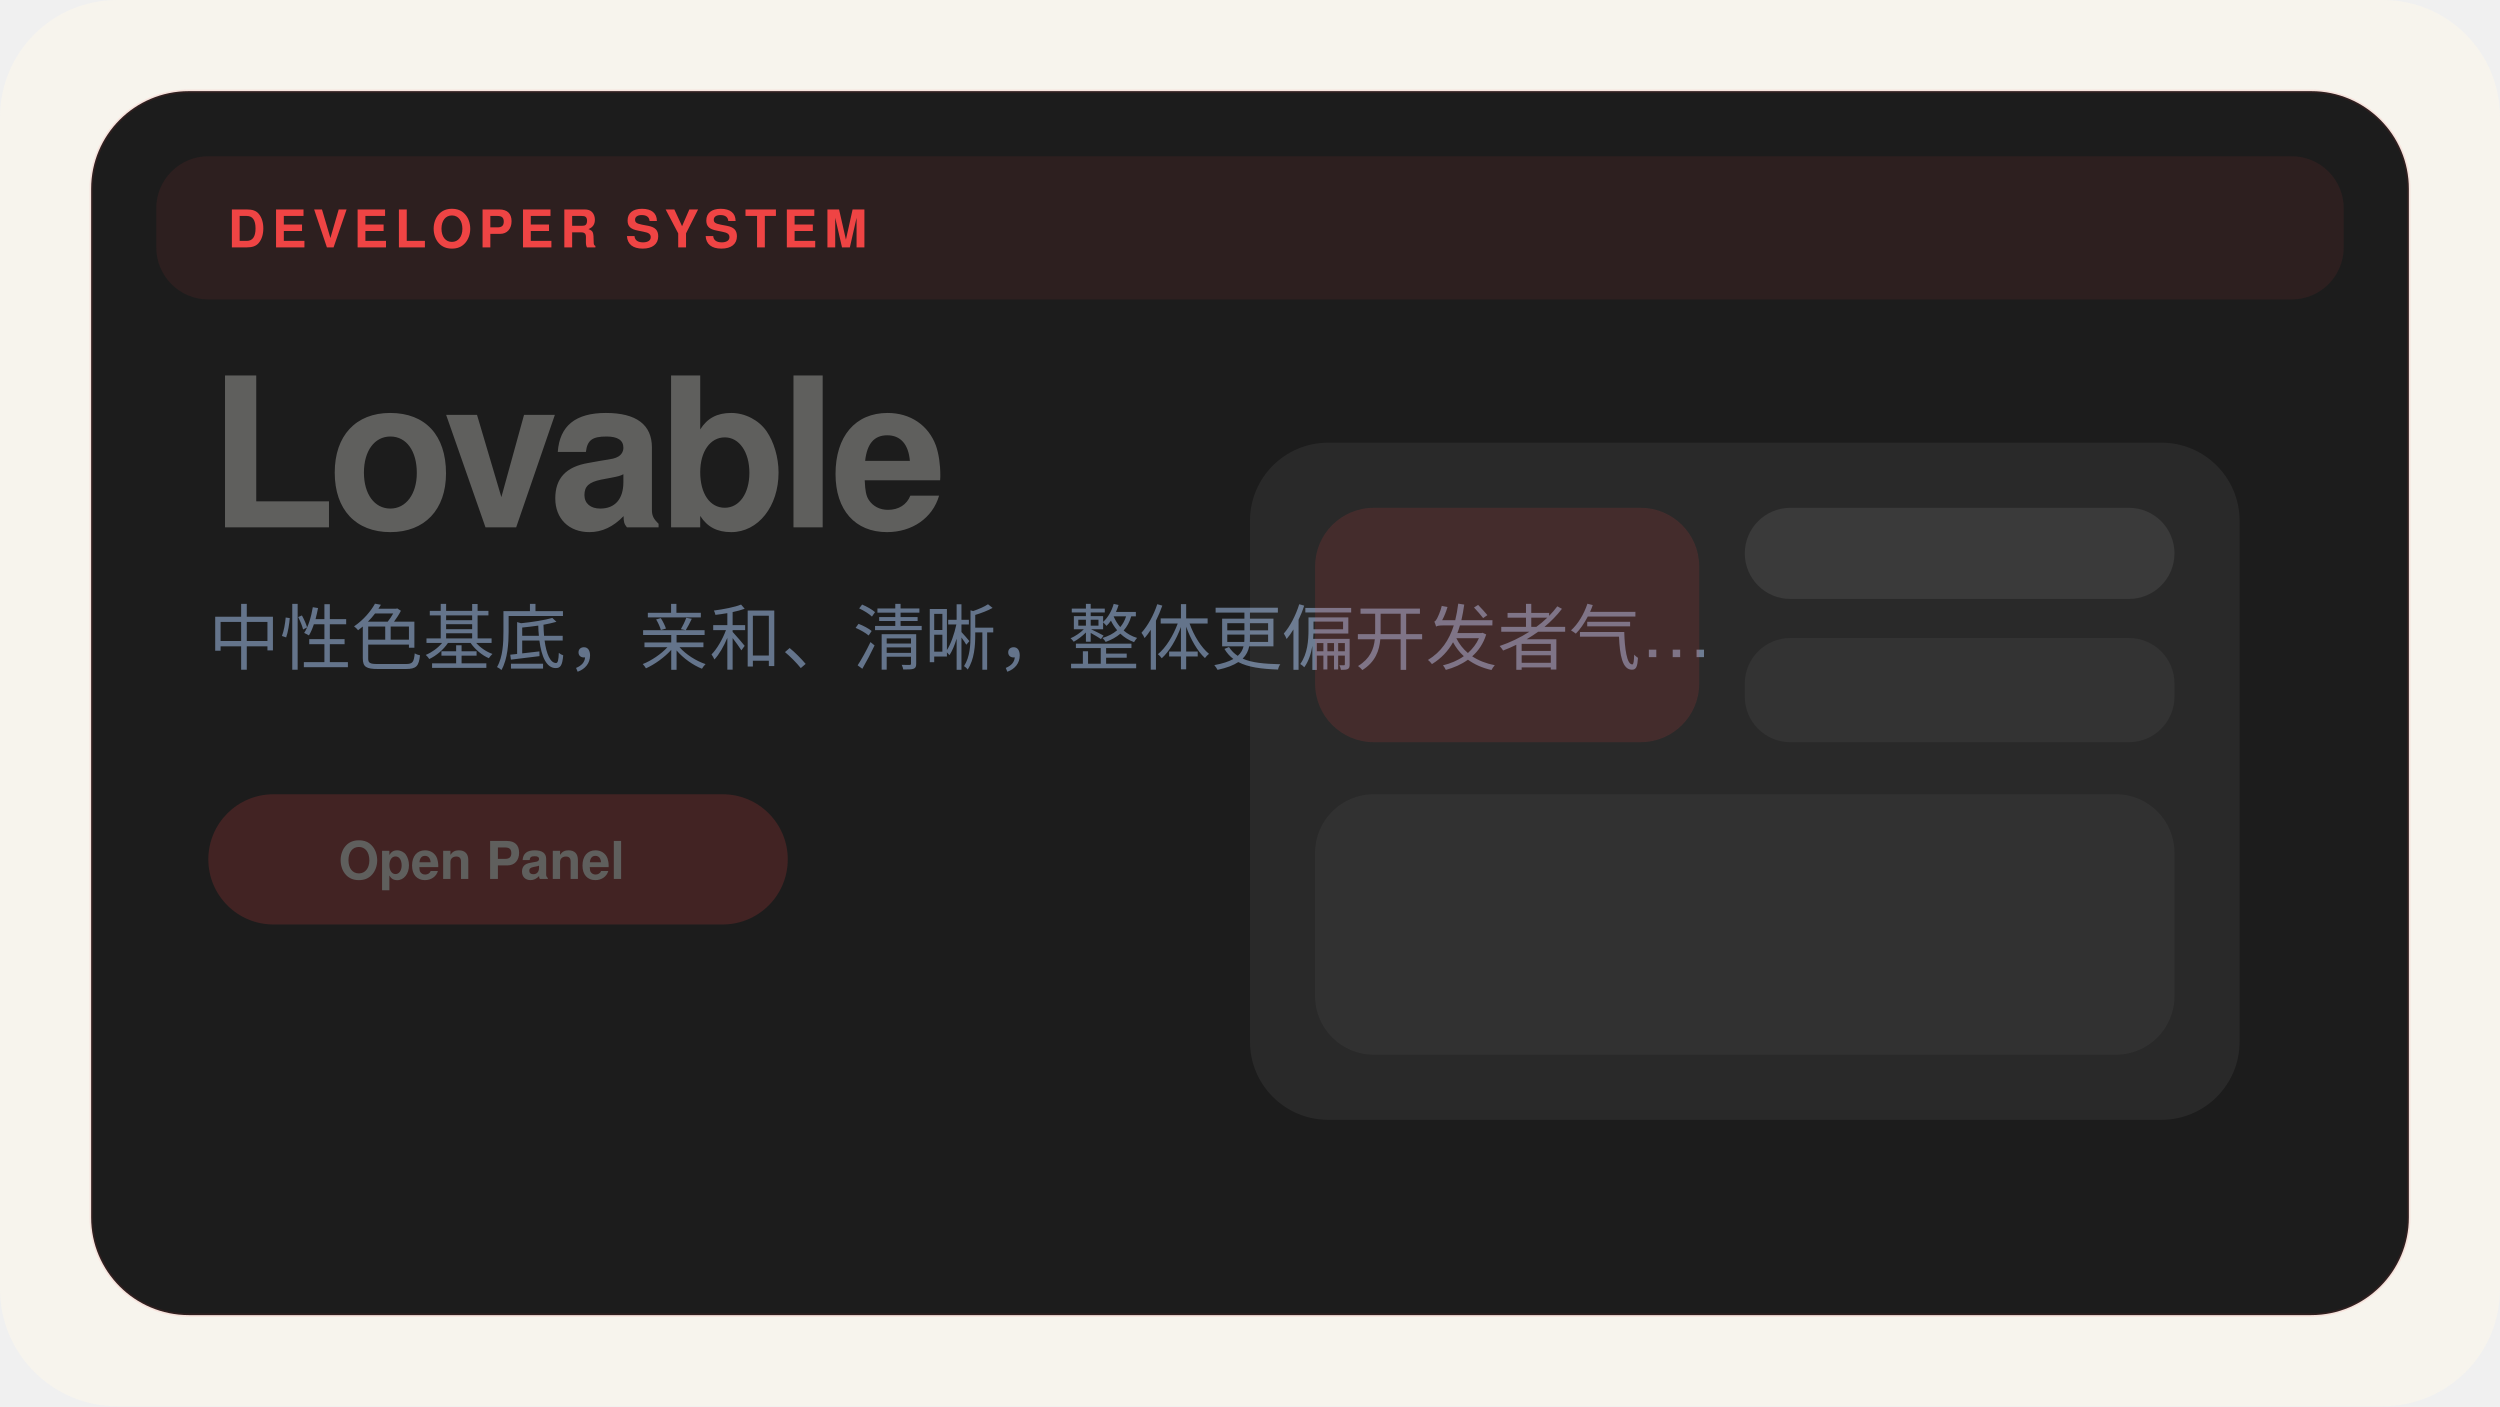
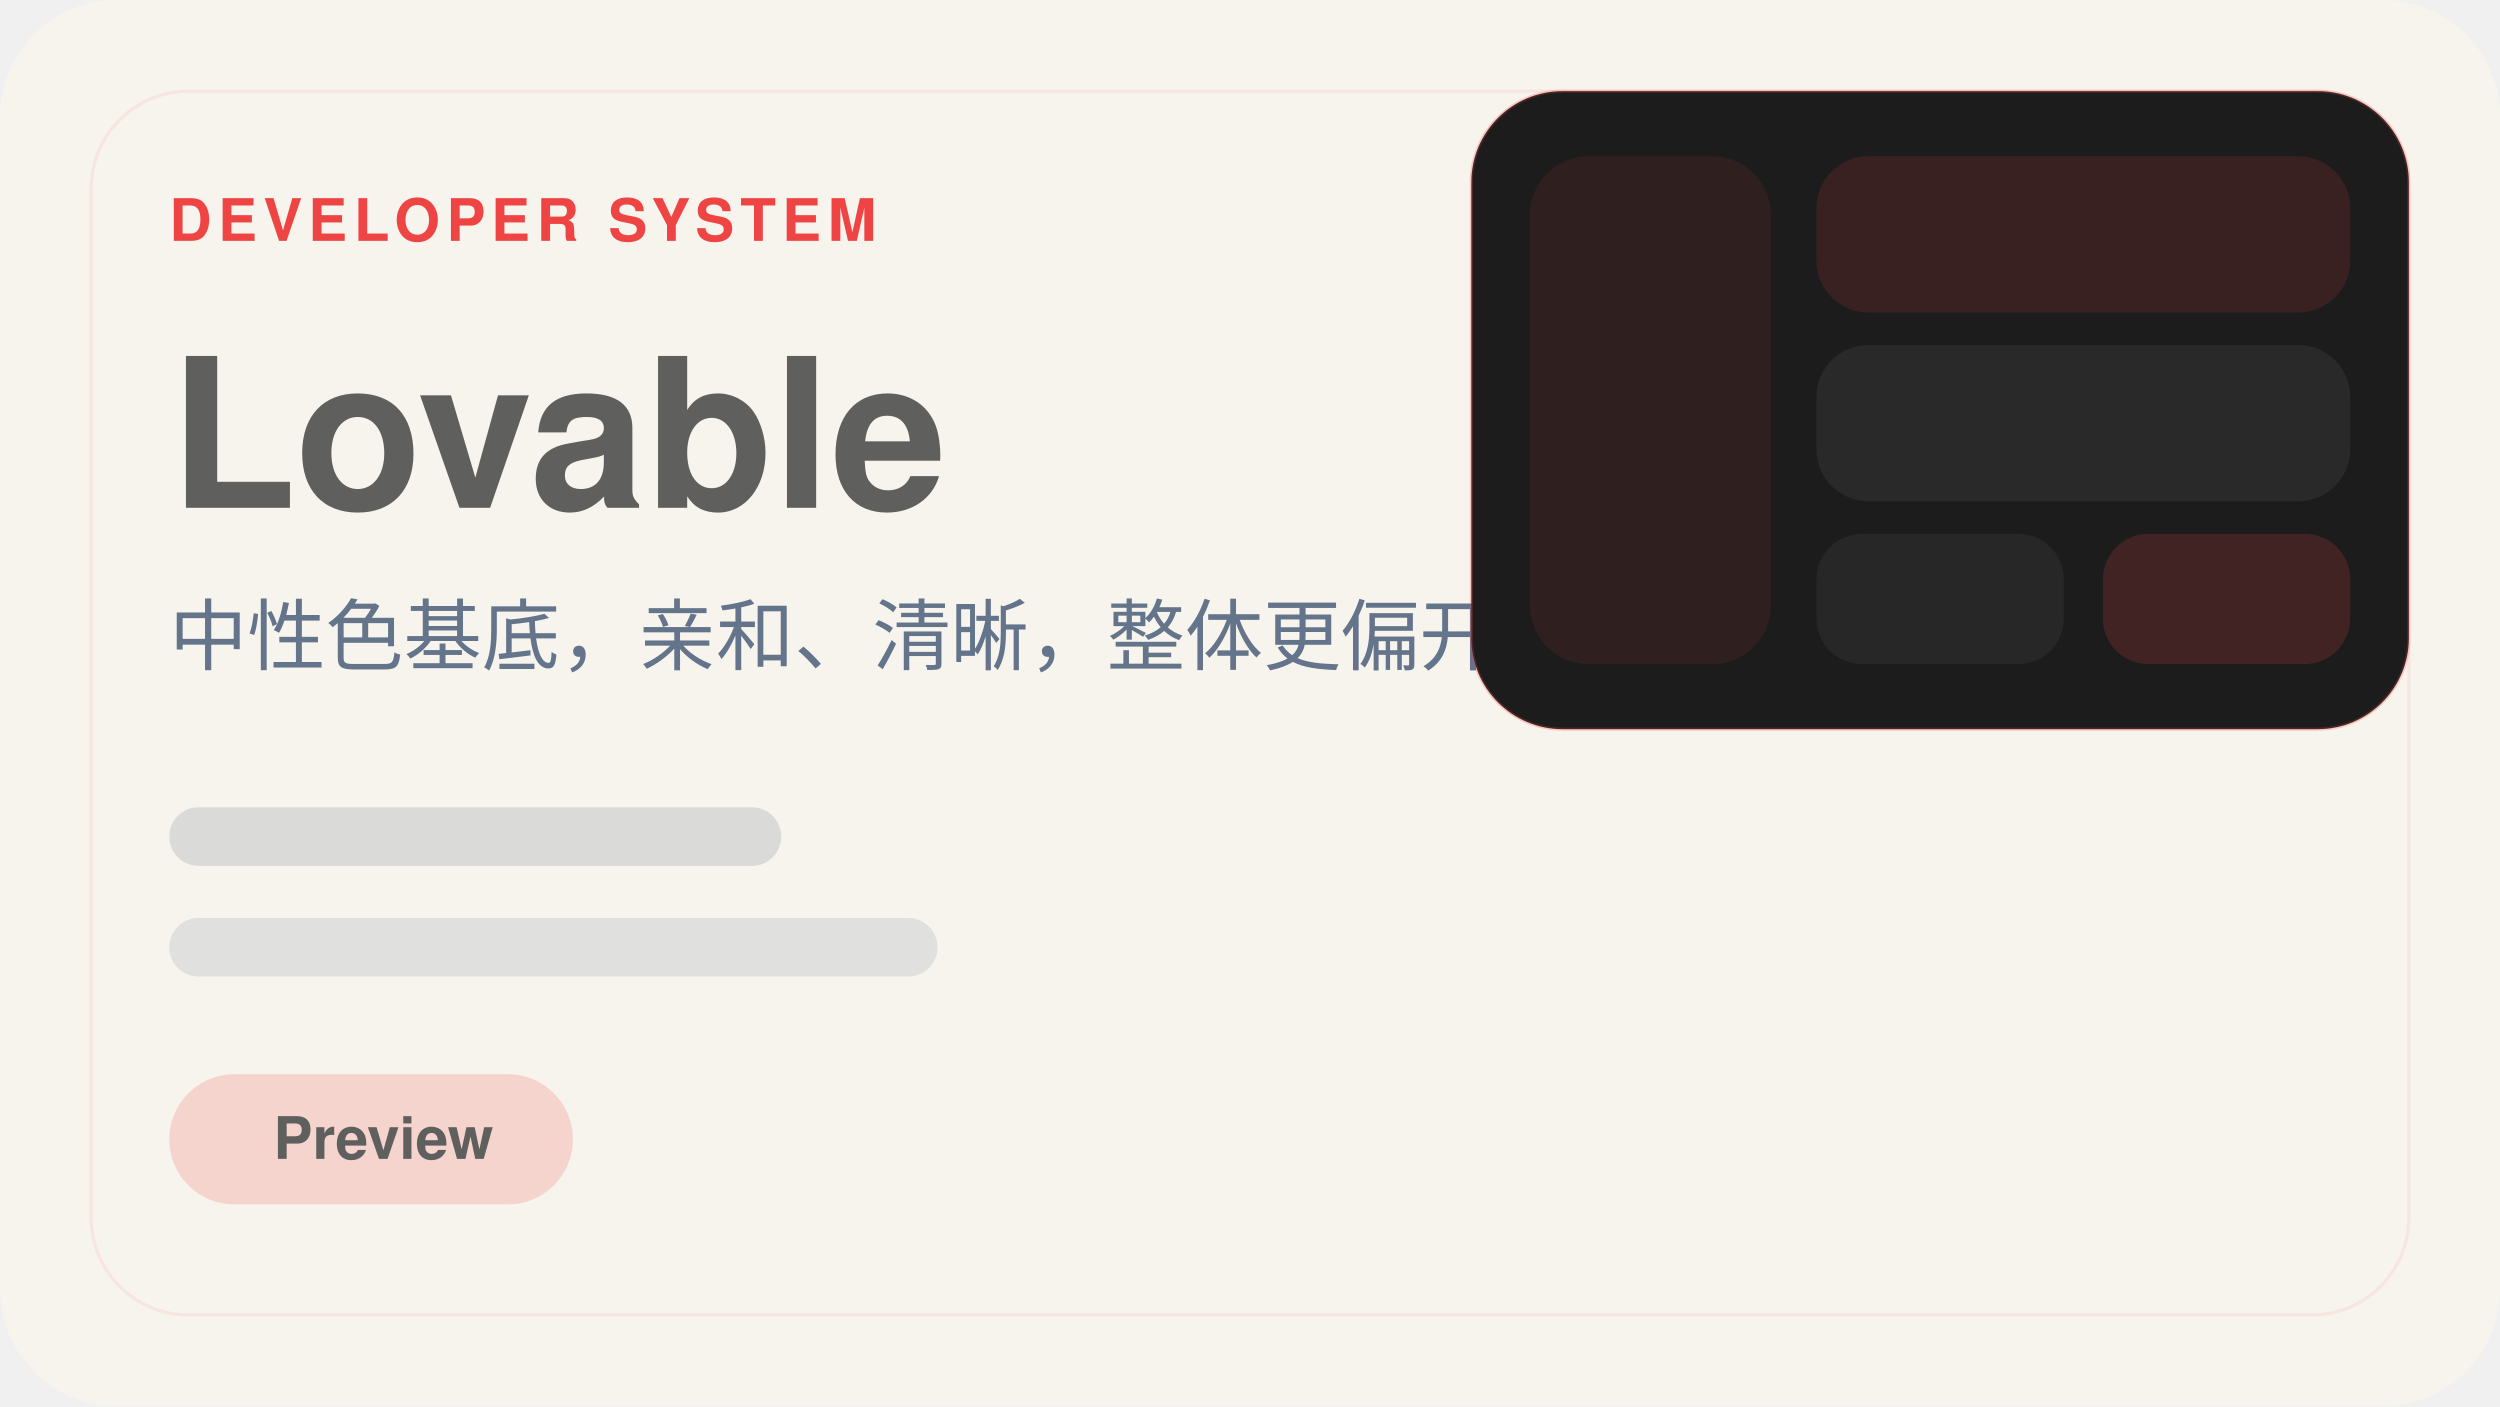
<svg xmlns="http://www.w3.org/2000/svg" width="768" height="432" viewBox="0 0 768 432" fill="none">
  <rect width="768" height="432" rx="36" fill="#F7F4ED" />
-   <rect x="28" y="28" width="712" height="376" rx="30" fill="#1C1C1C" stroke="#EF4444" stroke-opacity="0.10" />
-   <rect x="48" y="48" width="672" height="44" rx="16" fill="#EF4444" fill-opacity="0.08" />
-   <text x="70" y="76" fill="#EF4444" font-family="Helvetica, Arial, sans-serif" font-size="16" font-weight="800" letter-spacing="2">DEVELOPER SYSTEM</text>
-   <text x="64" y="162" fill="#5F5F5D" font-family="Helvetica, Arial, sans-serif" font-size="64" font-weight="900" letter-spacing="-2">Lovable</text>
-   <text x="64" y="204" fill="#64748b" font-family="Helvetica, Arial, sans-serif" font-size="22" font-weight="500">中性色基底，亲和、清晰，整体更偏开发者气…</text>
-   <rect x="64" y="244" width="178" height="40" rx="20" fill="#EF4444" fill-opacity="0.18" />
-   <text x="104" y="270" fill="#5F5F5D" font-family="Helvetica, Arial, sans-serif" font-size="16" font-weight="800">Open Panel</text>
-   <rect x="384" y="136" width="304" height="208" rx="24" fill="#ffffff" fill-opacity="0.06" />
-   <rect x="404" y="156" width="118" height="72" rx="18" fill="#EF4444" fill-opacity="0.14" />
-   <rect x="536" y="156" width="132" height="28" rx="14" fill="#ffffff" fill-opacity="0.08" />
-   <rect x="536" y="196" width="132" height="32" rx="14" fill="#ffffff" fill-opacity="0.05" />
-   <rect x="404" y="244" width="264" height="80" rx="18" fill="#ffffff" fill-opacity="0.04" />
+   <rect x="28" y="28" width="712" height="376" rx="30" fill="#F7F4ED" stroke="#EF4444" stroke-opacity="0.08" />
+   <text x="52" y="74" fill="#EF4444" font-family="Helvetica, Arial, sans-serif" font-size="18" font-weight="700" letter-spacing="2">DEVELOPER SYSTEM</text>
+   <text x="52" y="156" fill="#5F5F5D" font-family="Helvetica, Arial, sans-serif" font-size="64" font-weight="800">Lovable</text>
+   <text x="52" y="204" fill="#64748b" font-family="Helvetica, Arial, sans-serif" font-size="24" font-weight="500">中性色基底，亲和、清晰，整体更偏开发者气…</text>
+   <rect x="52" y="248" width="188" height="18" rx="9" fill="#64748b" fill-opacity="0.20" />
+   <rect x="52" y="282" width="236" height="18" rx="9" fill="#64748b" fill-opacity="0.16" />
+   <rect x="52" y="330" width="124" height="40" rx="20" fill="#EF4444" fill-opacity="0.18" />
+   <text x="84" y="356" fill="#5F5F5D" font-family="Helvetica, Arial, sans-serif" font-size="18" font-weight="700">Preview</text>
+   <rect x="452" y="28" width="288" height="196" rx="28" fill="#1C1C1C" stroke="#EF4444" stroke-opacity="0.24" />
+   <rect x="470" y="48" width="74" height="156" rx="18" fill="#EF4444" fill-opacity="0.10" />
+   <rect x="558" y="48" width="164" height="48" rx="16" fill="#EF4444" fill-opacity="0.14" />
+   <rect x="558" y="106" width="164" height="48" rx="16" fill="#ffffff" fill-opacity="0.06" />
+   <rect x="558" y="164" width="76" height="40" rx="14" fill="#ffffff" fill-opacity="0.05" />
+   <rect x="646" y="164" width="76" height="40" rx="14" fill="#EF4444" fill-opacity="0.18" />
</svg>
